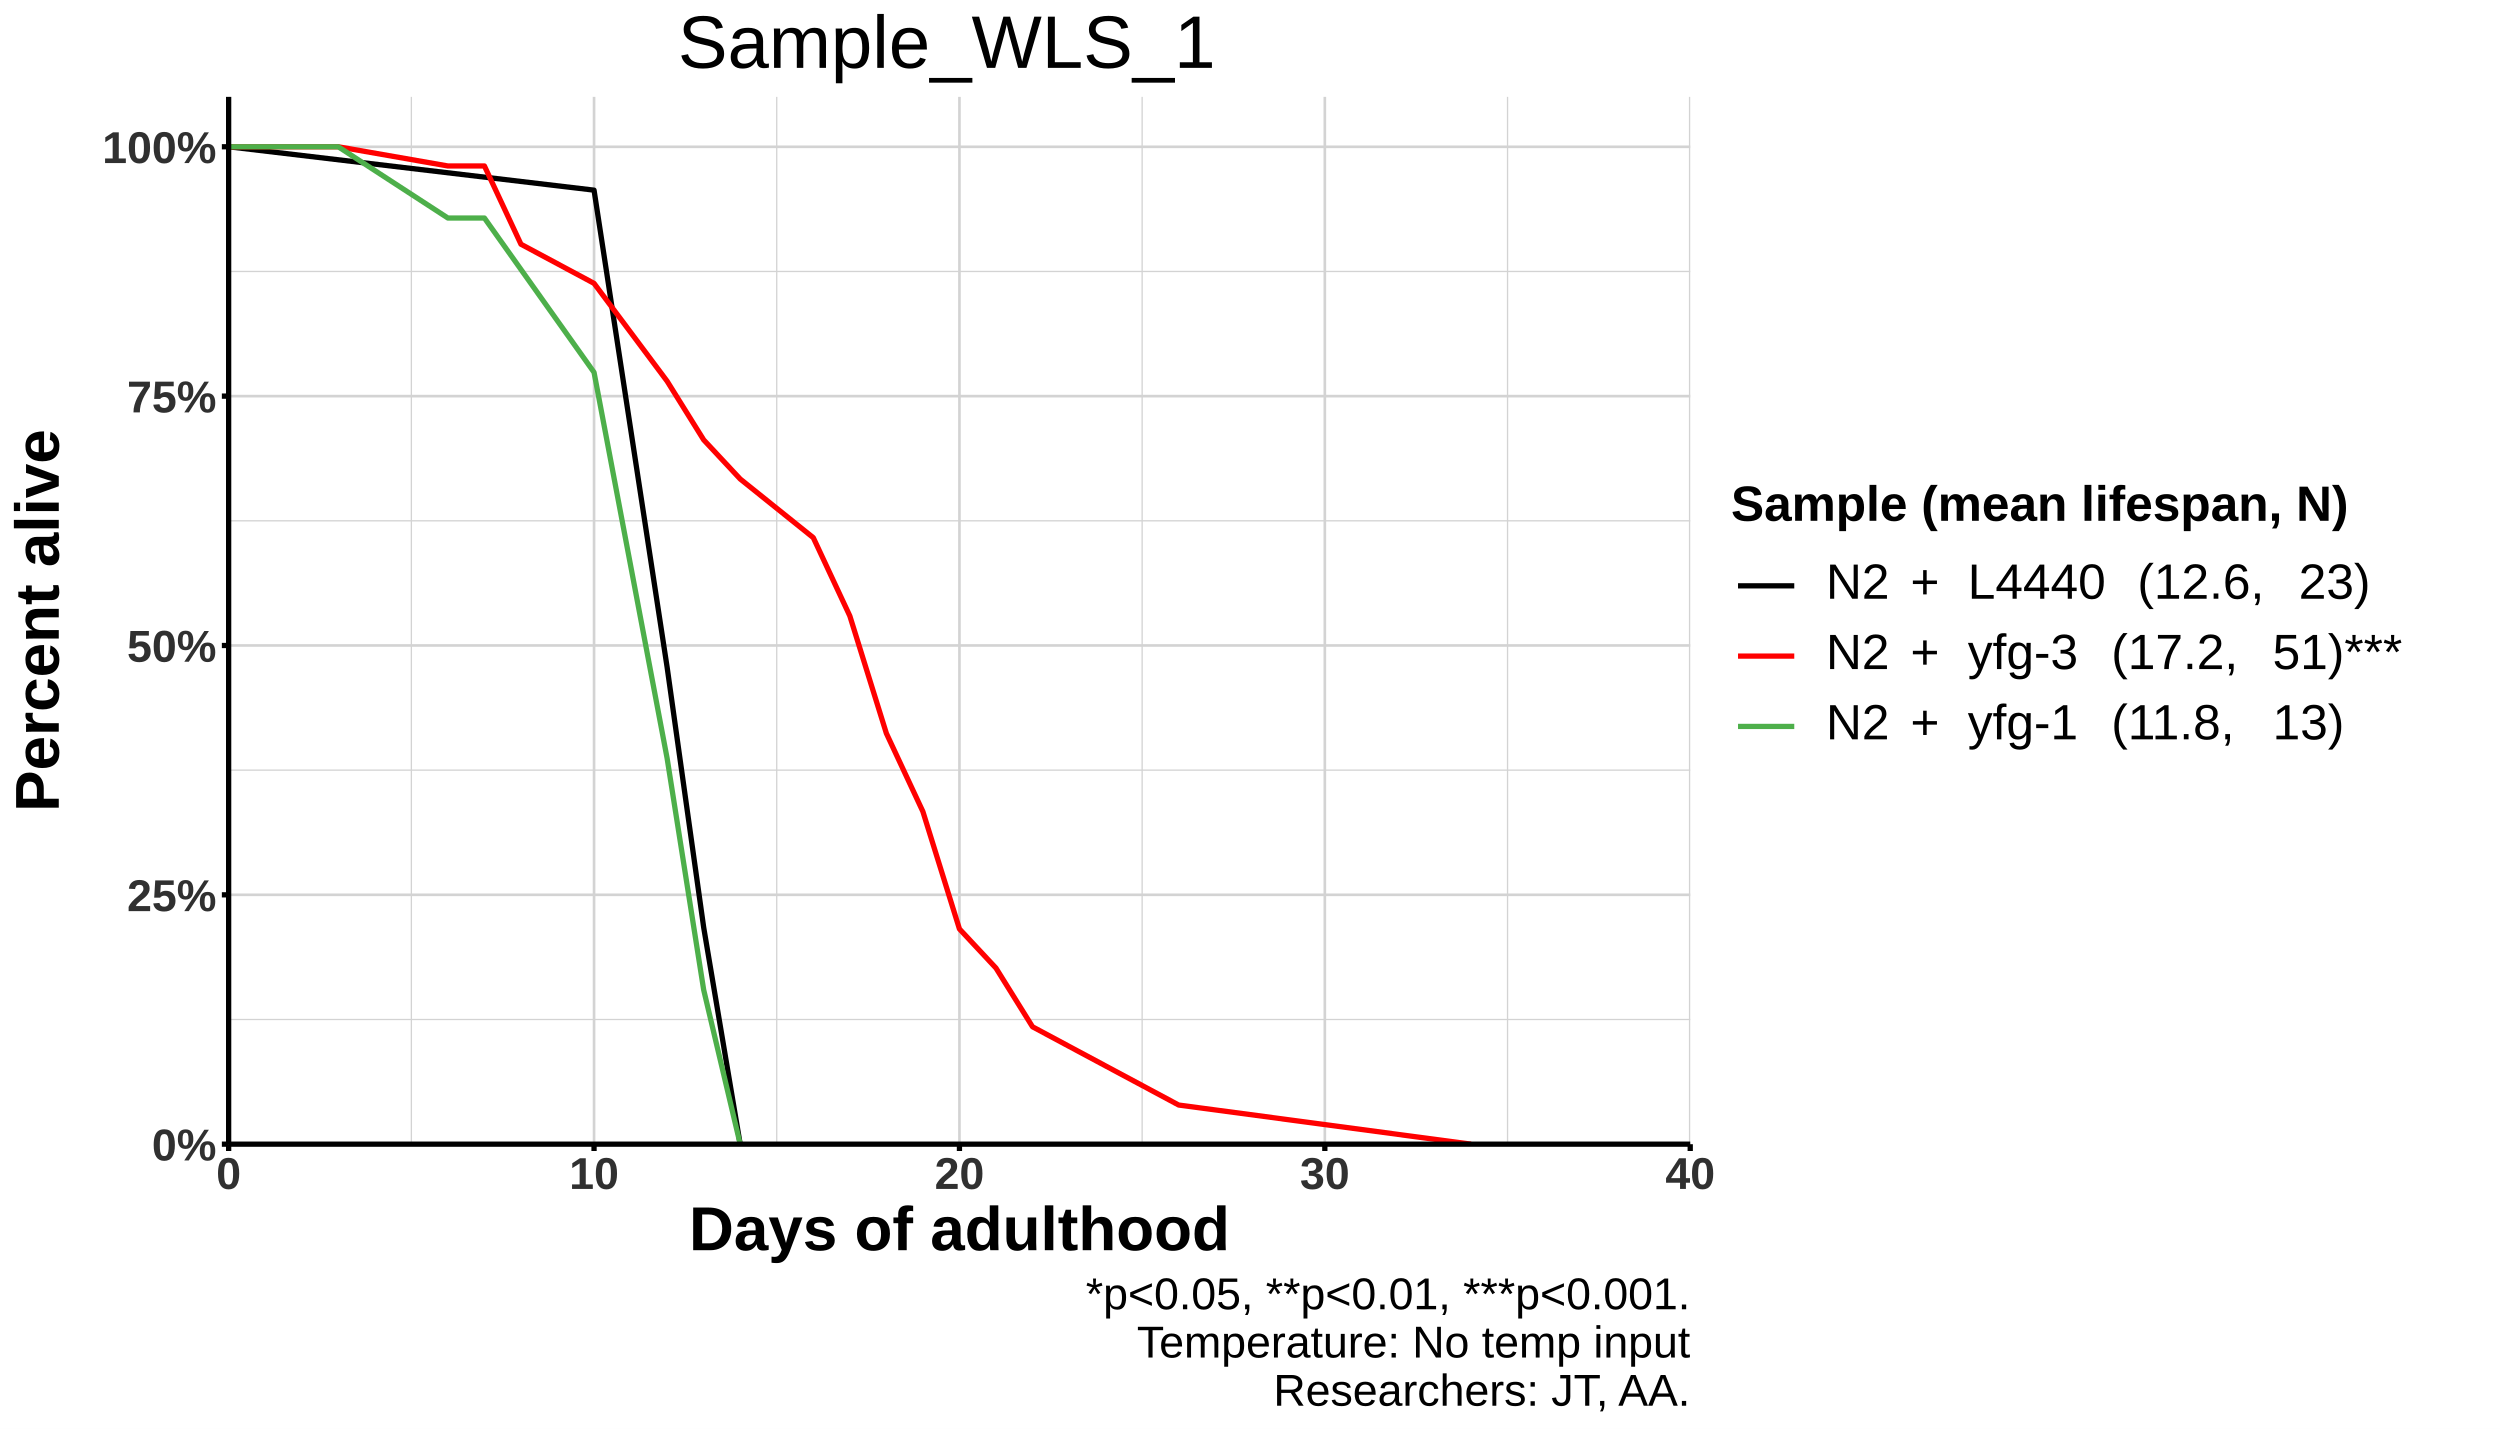
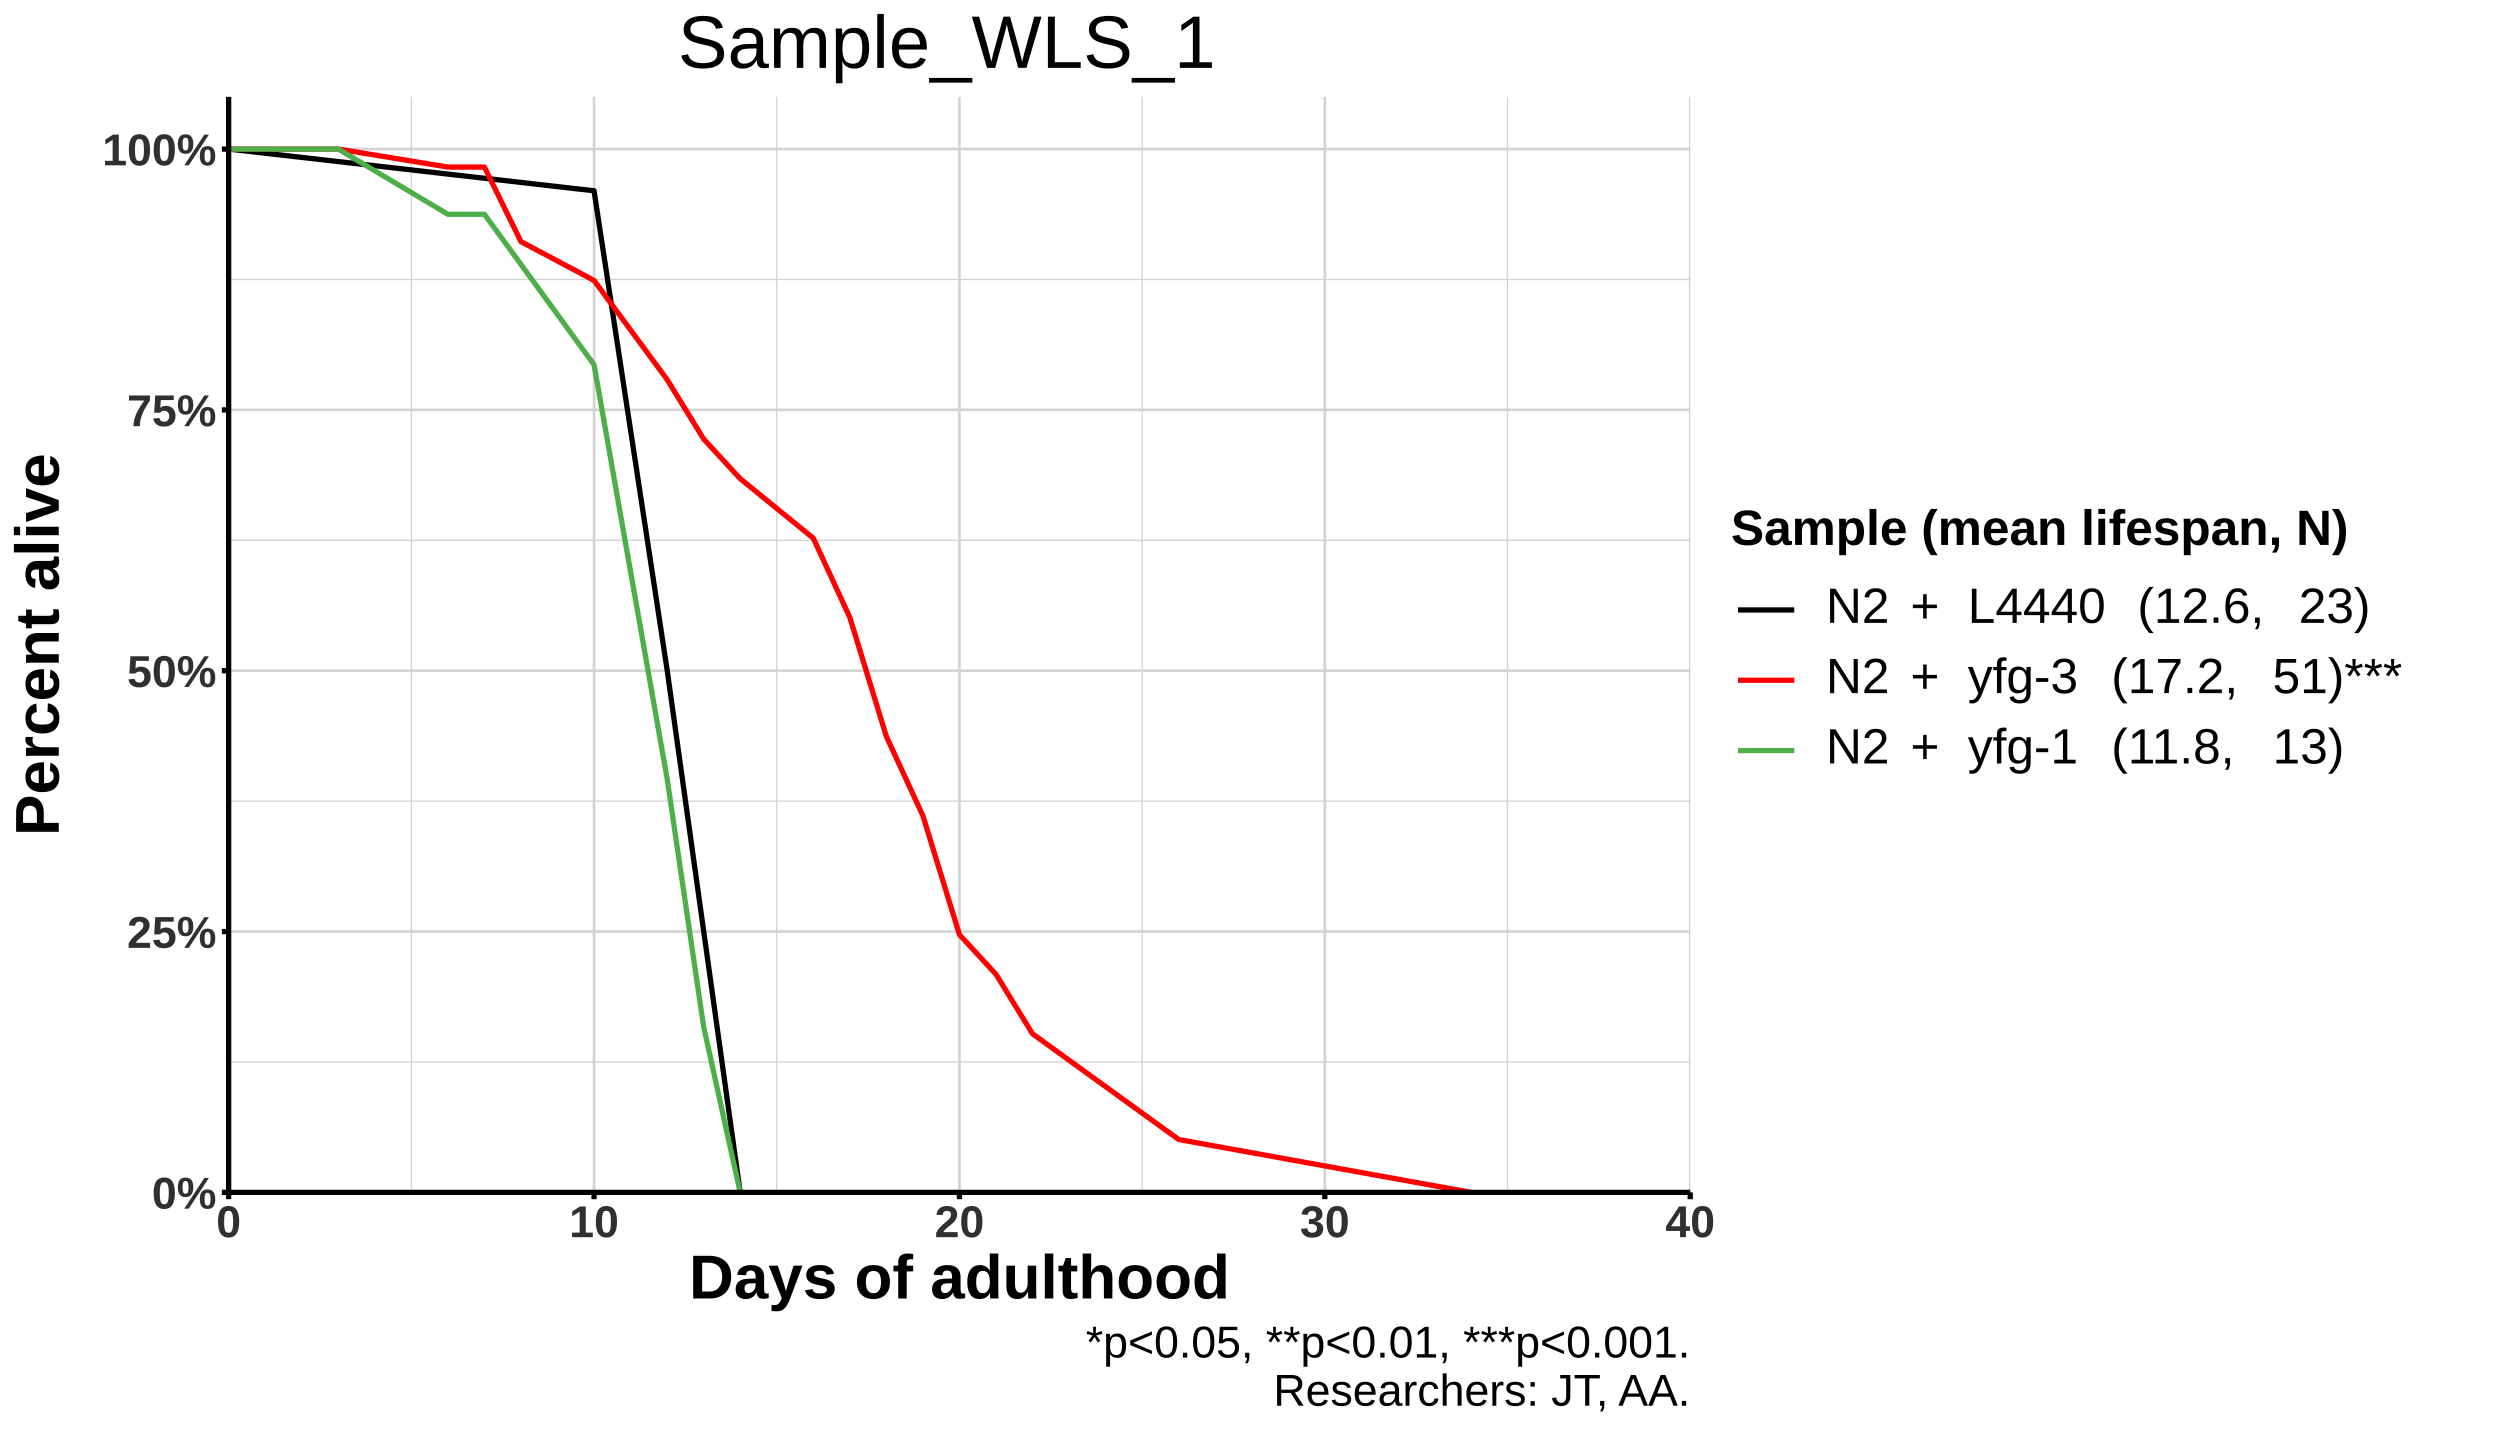
<svg xmlns="http://www.w3.org/2000/svg" class="svglite" width="1008.00pt" height="576.00pt" viewBox="0 0 1008.00 576.00">
  <defs>
    <style type="text/css">
    .svglite line, .svglite polyline, .svglite polygon, .svglite path, .svglite rect, .svglite circle {
      fill: none;
      stroke: #000000;
      stroke-linecap: round;
      stroke-linejoin: round;
      stroke-miterlimit: 10.00;
    }
    .svglite text {
      white-space: pre;
    }
  </style>
  </defs>
  <rect width="100%" height="100%" style="stroke: none; fill: #FFFFFF;" />
  <defs>
    <clipPath id="cpMC4wMHwxMDA4LjAwfDAuMDB8NTc2LjAw">
      <rect x="0.00" y="0.00" width="1008.00" height="576.00" />
    </clipPath>
  </defs>
  <g clip-path="url(#cpMC4wMHwxMDA4LjAwfDAuMDB8NTc2LjAw)">
    <rect x="0.00" y="0.00" width="1008.00" height="576.00" style="stroke-width: 1.07; stroke: #FFFFFF; fill: #FFFFFF;" />
  </g>
  <defs>
-     <clipPath id="cpOTIuMTl8NjgxLjUwfDM5LjA3fDQ2MS4zMw==">
-       <rect x="92.19" y="39.07" width="589.31" height="422.25" />
+     <clipPath id="cpOTIuMTl8NjgxLjUwfDM5LjA3fDQ4MC43Nw==">
+       <rect x="92.19" y="39.07" width="589.31" height="441.69" />
    </clipPath>
  </defs>
-   <g clip-path="url(#cpOTIuMTl8NjgxLjUwfDM5LjA3fDQ2MS4zMw==)">
-     <polyline points="92.19,411.06 681.50,411.06 " style="stroke-width: 0.53; stroke: #D3D3D3; stroke-linecap: butt;" />
-     <polyline points="92.19,310.52 681.50,310.52 " style="stroke-width: 0.53; stroke: #D3D3D3; stroke-linecap: butt;" />
-     <polyline points="92.19,209.99 681.50,209.99 " style="stroke-width: 0.53; stroke: #D3D3D3; stroke-linecap: butt;" />
-     <polyline points="92.19,109.45 681.50,109.45 " style="stroke-width: 0.53; stroke: #D3D3D3; stroke-linecap: butt;" />
-     <polyline points="165.86,461.33 165.86,39.07 " style="stroke-width: 0.53; stroke: #D3D3D3; stroke-linecap: butt;" />
-     <polyline points="313.18,461.33 313.18,39.07 " style="stroke-width: 0.53; stroke: #D3D3D3; stroke-linecap: butt;" />
-     <polyline points="460.51,461.33 460.51,39.07 " style="stroke-width: 0.53; stroke: #D3D3D3; stroke-linecap: butt;" />
-     <polyline points="607.84,461.33 607.84,39.07 " style="stroke-width: 0.53; stroke: #D3D3D3; stroke-linecap: butt;" />
-     <polyline points="92.19,461.33 681.50,461.33 " style="stroke-width: 1.07; stroke: #D3D3D3; stroke-linecap: butt;" />
-     <polyline points="92.19,360.79 681.50,360.79 " style="stroke-width: 1.07; stroke: #D3D3D3; stroke-linecap: butt;" />
-     <polyline points="92.19,260.26 681.50,260.26 " style="stroke-width: 1.07; stroke: #D3D3D3; stroke-linecap: butt;" />
-     <polyline points="92.19,159.72 681.50,159.72 " style="stroke-width: 1.07; stroke: #D3D3D3; stroke-linecap: butt;" />
-     <polyline points="92.19,59.18 681.50,59.18 " style="stroke-width: 1.07; stroke: #D3D3D3; stroke-linecap: butt;" />
-     <polyline points="92.19,461.33 92.19,39.07 " style="stroke-width: 1.07; stroke: #D3D3D3; stroke-linecap: butt;" />
-     <polyline points="239.52,461.33 239.52,39.07 " style="stroke-width: 1.07; stroke: #D3D3D3; stroke-linecap: butt;" />
-     <polyline points="386.85,461.33 386.85,39.07 " style="stroke-width: 1.07; stroke: #D3D3D3; stroke-linecap: butt;" />
-     <polyline points="534.17,461.33 534.17,39.07 " style="stroke-width: 1.07; stroke: #D3D3D3; stroke-linecap: butt;" />
-     <polyline points="681.50,461.33 681.50,39.07 " style="stroke-width: 1.07; stroke: #D3D3D3; stroke-linecap: butt;" />
-     <polyline points="92.19,59.18 239.52,76.67 268.98,269.00 283.72,373.91 298.45,461.33 " style="stroke-width: 2.13; stroke-linecap: butt;" />
-     <polyline points="92.19,59.18 136.39,59.18 180.59,66.92 195.32,66.92 210.05,98.47 239.52,114.25 268.98,153.69 283.72,177.35 298.45,193.13 327.92,216.79 342.65,248.35 357.38,295.68 372.11,327.23 386.85,374.56 401.58,390.33 416.31,414.00 431.04,421.89 445.78,429.78 460.51,437.66 475.24,445.55 593.10,461.33 " style="stroke-width: 2.13; stroke: #FF0000; stroke-linecap: butt;" />
-     <polyline points="92.19,59.18 136.39,59.18 180.59,87.91 195.32,87.91 239.52,150.14 268.98,305.74 283.72,399.09 298.45,461.33 " style="stroke-width: 2.13; stroke: #4DAF4A; stroke-linecap: butt;" />
+   <g clip-path="url(#cpOTIuMTl8NjgxLjUwfDM5LjA3fDQ4MC43Nw==)">
+     <polyline points="92.19,428.19 681.50,428.19 " style="stroke-width: 0.53; stroke: #D3D3D3; stroke-linecap: butt;" />
+     <polyline points="92.19,323.02 681.50,323.02 " style="stroke-width: 0.53; stroke: #D3D3D3; stroke-linecap: butt;" />
+     <polyline points="92.19,217.86 681.50,217.86 " style="stroke-width: 0.53; stroke: #D3D3D3; stroke-linecap: butt;" />
+     <polyline points="92.19,112.69 681.50,112.69 " style="stroke-width: 0.53; stroke: #D3D3D3; stroke-linecap: butt;" />
+     <polyline points="165.86,480.77 165.86,39.07 " style="stroke-width: 0.53; stroke: #D3D3D3; stroke-linecap: butt;" />
+     <polyline points="313.18,480.77 313.18,39.07 " style="stroke-width: 0.53; stroke: #D3D3D3; stroke-linecap: butt;" />
+     <polyline points="460.51,480.77 460.51,39.07 " style="stroke-width: 0.53; stroke: #D3D3D3; stroke-linecap: butt;" />
+     <polyline points="607.84,480.77 607.84,39.07 " style="stroke-width: 0.53; stroke: #D3D3D3; stroke-linecap: butt;" />
+     <polyline points="92.19,480.77 681.50,480.77 " style="stroke-width: 1.07; stroke: #D3D3D3; stroke-linecap: butt;" />
+     <polyline points="92.19,375.60 681.50,375.60 " style="stroke-width: 1.07; stroke: #D3D3D3; stroke-linecap: butt;" />
+     <polyline points="92.19,270.44 681.50,270.44 " style="stroke-width: 1.07; stroke: #D3D3D3; stroke-linecap: butt;" />
+     <polyline points="92.19,165.27 681.50,165.27 " style="stroke-width: 1.07; stroke: #D3D3D3; stroke-linecap: butt;" />
+     <polyline points="92.19,60.11 681.50,60.11 " style="stroke-width: 1.07; stroke: #D3D3D3; stroke-linecap: butt;" />
+     <polyline points="92.19,480.77 92.19,39.07 " style="stroke-width: 1.07; stroke: #D3D3D3; stroke-linecap: butt;" />
+     <polyline points="239.52,480.77 239.52,39.07 " style="stroke-width: 1.07; stroke: #D3D3D3; stroke-linecap: butt;" />
+     <polyline points="386.85,480.77 386.85,39.07 " style="stroke-width: 1.07; stroke: #D3D3D3; stroke-linecap: butt;" />
+     <polyline points="534.17,480.77 534.17,39.07 " style="stroke-width: 1.07; stroke: #D3D3D3; stroke-linecap: butt;" />
+     <polyline points="681.50,480.77 681.50,39.07 " style="stroke-width: 1.07; stroke: #D3D3D3; stroke-linecap: butt;" />
+     <polyline points="92.19,60.11 239.52,76.93 268.98,270.07 283.72,375.42 298.45,480.77 " style="stroke-width: 2.13; stroke-linecap: butt;" />
+     <polyline points="92.19,60.11 136.39,60.11 180.59,67.36 195.32,67.36 210.05,97.43 239.52,113.07 268.98,153.04 283.72,177.02 298.45,193.01 327.92,216.99 342.65,248.96 357.38,296.92 372.11,328.89 386.85,376.86 401.58,392.84 416.31,416.82 431.04,427.48 445.78,438.14 460.51,448.80 475.24,459.45 593.10,480.77 " style="stroke-width: 2.13; stroke: #FF0000; stroke-linecap: butt;" />
+     <polyline points="92.19,60.11 136.39,60.11 180.59,86.40 195.32,86.40 239.52,147.07 268.98,313.92 283.72,414.03 298.45,480.77 " style="stroke-width: 2.13; stroke: #4DAF4A; stroke-linecap: butt;" />
  </g>
  <g clip-path="url(#cpMC4wMHwxMDA4LjAwfDAuMDB8NTc2LjAw)">
-     <polyline points="92.19,461.33 92.19,39.07 " style="stroke-width: 2.13; stroke-linecap: butt;" />
-     <text x="87.26" y="467.89" text-anchor="end" style="font-size: 18.00px; font-weight: bold;fill: #303030; font-family: &quot;Arial&quot;;">0%</text>
-     <text x="87.26" y="367.36" text-anchor="end" style="font-size: 18.00px; font-weight: bold;fill: #303030; font-family: &quot;Arial&quot;;">25%</text>
-     <text x="87.26" y="266.82" text-anchor="end" style="font-size: 18.00px; font-weight: bold;fill: #303030; font-family: &quot;Arial&quot;;">50%</text>
-     <text x="87.26" y="166.28" text-anchor="end" style="font-size: 18.00px; font-weight: bold;fill: #303030; font-family: &quot;Arial&quot;;">75%</text>
-     <text x="87.26" y="65.75" text-anchor="end" style="font-size: 18.00px; font-weight: bold;fill: #303030; font-family: &quot;Arial&quot;;">100%</text>
-     <polyline points="89.45,461.33 92.19,461.33 " style="stroke-width: 2.13; stroke-linecap: butt;" />
-     <polyline points="89.45,360.79 92.19,360.79 " style="stroke-width: 2.13; stroke-linecap: butt;" />
-     <polyline points="89.45,260.26 92.19,260.26 " style="stroke-width: 2.13; stroke-linecap: butt;" />
-     <polyline points="89.45,159.72 92.19,159.72 " style="stroke-width: 2.13; stroke-linecap: butt;" />
-     <polyline points="89.45,59.18 92.19,59.18 " style="stroke-width: 2.13; stroke-linecap: butt;" />
-     <polyline points="92.19,461.33 681.50,461.33 " style="stroke-width: 2.13; stroke-linecap: butt;" />
-     <polyline points="92.19,464.07 92.19,461.33 " style="stroke-width: 2.13; stroke-linecap: butt;" />
-     <polyline points="239.52,464.07 239.52,461.33 " style="stroke-width: 2.13; stroke-linecap: butt;" />
-     <polyline points="386.85,464.07 386.85,461.33 " style="stroke-width: 2.13; stroke-linecap: butt;" />
-     <polyline points="534.17,464.07 534.17,461.33 " style="stroke-width: 2.13; stroke-linecap: butt;" />
-     <polyline points="681.50,464.07 681.50,461.33 " style="stroke-width: 2.13; stroke-linecap: butt;" />
-     <text x="92.19" y="479.39" text-anchor="middle" style="font-size: 18.00px; font-weight: bold;fill: #303030; font-family: &quot;Arial&quot;;">0</text>
-     <text x="239.52" y="479.39" text-anchor="middle" style="font-size: 18.00px; font-weight: bold;fill: #303030; font-family: &quot;Arial&quot;;">10</text>
-     <text x="386.85" y="479.39" text-anchor="middle" style="font-size: 18.00px; font-weight: bold;fill: #303030; font-family: &quot;Arial&quot;;">20</text>
-     <text x="534.17" y="479.39" text-anchor="middle" style="font-size: 18.00px; font-weight: bold;fill: #303030; font-family: &quot;Arial&quot;;">30</text>
-     <text x="681.50" y="479.39" text-anchor="middle" style="font-size: 18.00px; font-weight: bold;fill: #303030; font-family: &quot;Arial&quot;;">40</text>
-     <text x="386.85" y="504.09" text-anchor="middle" style="font-size: 25.00px; font-weight: bold; font-family: &quot;Arial&quot;;">Days of adulthood</text>
-     <text transform="translate(23.70,250.20) rotate(-90)" text-anchor="middle" style="font-size: 25.00px; font-weight: bold; font-family: &quot;Arial&quot;;">Percent alive</text>
-     <text x="697.94" y="209.99" style="font-size: 20.00px; font-weight: bold; font-family: &quot;Arial&quot;;">Sample (mean lifespan, N)</text>
-     <rect x="697.94" y="222.03" width="28.35" height="28.35" style="stroke-width: 1.07; stroke: none;" />
-     <line x1="700.77" y1="236.21" x2="723.45" y2="236.21" style="stroke-width: 2.13; stroke-linecap: butt;" />
-     <rect x="697.94" y="250.38" width="28.35" height="28.35" style="stroke-width: 1.07; stroke: none;" />
-     <line x1="700.77" y1="264.55" x2="723.45" y2="264.55" style="stroke-width: 2.13; stroke: #FF0000; stroke-linecap: butt;" />
-     <rect x="697.94" y="278.73" width="28.35" height="28.35" style="stroke-width: 1.07; stroke: none;" />
-     <line x1="700.77" y1="292.90" x2="723.45" y2="292.90" style="stroke-width: 2.13; stroke: #4DAF4A; stroke-linecap: butt;" />
-     <text x="736.25" y="241.42" style="font-size: 20.00px; font-family: &quot;Arial&quot;;">N2</text>
-     <text x="770.29" y="241.42" style="font-size: 20.00px; font-family: &quot;Arial&quot;;">+</text>
-     <text x="793.41" y="241.42" style="font-size: 20.00px; font-family: &quot;Arial&quot;;">L4440</text>
-     <text x="861.80" y="241.42" style="font-size: 20.00px; font-family: &quot;Arial&quot;;">(12.6,</text>
-     <text x="926.85" y="241.42" style="font-size: 20.00px; font-family: &quot;Arial&quot;;">23)</text>
-     <text x="736.25" y="269.76" style="font-size: 20.00px; font-family: &quot;Arial&quot;;">N2</text>
-     <text x="770.29" y="269.76" style="font-size: 20.00px; font-family: &quot;Arial&quot;;">+</text>
-     <text x="793.41" y="269.76" style="font-size: 20.00px; font-family: &quot;Arial&quot;;">yfg-3</text>
-     <text x="851.27" y="269.76" style="font-size: 20.00px; font-family: &quot;Arial&quot;;">(17.2,</text>
-     <text x="916.32" y="269.76" style="font-size: 20.00px; font-family: &quot;Arial&quot;;">51)***</text>
-     <text x="736.25" y="298.11" style="font-size: 20.00px; font-family: &quot;Arial&quot;;">N2</text>
-     <text x="770.29" y="298.11" style="font-size: 20.00px; font-family: &quot;Arial&quot;;">+</text>
-     <text x="793.41" y="298.11" style="font-size: 20.00px; font-family: &quot;Arial&quot;;">yfg-1</text>
-     <text x="851.27" y="298.11" style="font-size: 20.00px; font-family: &quot;Arial&quot;;">(11.8,</text>
-     <text x="916.32" y="298.11" style="font-size: 20.00px; font-family: &quot;Arial&quot;;">13)</text>
+     <polyline points="92.19,480.77 92.19,39.07 " style="stroke-width: 2.13; stroke-linecap: butt;" />
+     <text x="87.26" y="487.33" text-anchor="end" style="font-size: 18.00px; font-weight: bold;fill: #303030; font-family: &quot;Arial&quot;;">0%</text>
+     <text x="87.26" y="382.17" text-anchor="end" style="font-size: 18.00px; font-weight: bold;fill: #303030; font-family: &quot;Arial&quot;;">25%</text>
+     <text x="87.26" y="277.00" text-anchor="end" style="font-size: 18.00px; font-weight: bold;fill: #303030; font-family: &quot;Arial&quot;;">50%</text>
+     <text x="87.26" y="171.84" text-anchor="end" style="font-size: 18.00px; font-weight: bold;fill: #303030; font-family: &quot;Arial&quot;;">75%</text>
+     <text x="87.26" y="66.67" text-anchor="end" style="font-size: 18.00px; font-weight: bold;fill: #303030; font-family: &quot;Arial&quot;;">100%</text>
+     <polyline points="89.45,480.77 92.19,480.77 " style="stroke-width: 2.13; stroke-linecap: butt;" />
+     <polyline points="89.45,375.60 92.19,375.60 " style="stroke-width: 2.13; stroke-linecap: butt;" />
+     <polyline points="89.45,270.44 92.19,270.44 " style="stroke-width: 2.13; stroke-linecap: butt;" />
+     <polyline points="89.45,165.27 92.19,165.27 " style="stroke-width: 2.13; stroke-linecap: butt;" />
+     <polyline points="89.45,60.11 92.19,60.11 " style="stroke-width: 2.13; stroke-linecap: butt;" />
+     <polyline points="92.19,480.77 681.50,480.77 " style="stroke-width: 2.13; stroke-linecap: butt;" />
+     <polyline points="92.19,483.51 92.19,480.77 " style="stroke-width: 2.13; stroke-linecap: butt;" />
+     <polyline points="239.52,483.51 239.52,480.77 " style="stroke-width: 2.13; stroke-linecap: butt;" />
+     <polyline points="386.85,483.51 386.85,480.77 " style="stroke-width: 2.13; stroke-linecap: butt;" />
+     <polyline points="534.17,483.51 534.17,480.77 " style="stroke-width: 2.13; stroke-linecap: butt;" />
+     <polyline points="681.50,483.51 681.50,480.77 " style="stroke-width: 2.13; stroke-linecap: butt;" />
+     <text x="92.19" y="498.83" text-anchor="middle" style="font-size: 18.00px; font-weight: bold;fill: #303030; font-family: &quot;Arial&quot;;">0</text>
+     <text x="239.52" y="498.83" text-anchor="middle" style="font-size: 18.00px; font-weight: bold;fill: #303030; font-family: &quot;Arial&quot;;">10</text>
+     <text x="386.85" y="498.83" text-anchor="middle" style="font-size: 18.00px; font-weight: bold;fill: #303030; font-family: &quot;Arial&quot;;">20</text>
+     <text x="534.17" y="498.83" text-anchor="middle" style="font-size: 18.00px; font-weight: bold;fill: #303030; font-family: &quot;Arial&quot;;">30</text>
+     <text x="681.50" y="498.83" text-anchor="middle" style="font-size: 18.00px; font-weight: bold;fill: #303030; font-family: &quot;Arial&quot;;">40</text>
+     <text x="386.85" y="523.53" text-anchor="middle" style="font-size: 25.00px; font-weight: bold; font-family: &quot;Arial&quot;;">Days of adulthood</text>
+     <text transform="translate(23.70,259.92) rotate(-90)" text-anchor="middle" style="font-size: 25.00px; font-weight: bold; font-family: &quot;Arial&quot;;">Percent alive</text>
+     <text x="697.94" y="219.71" style="font-size: 20.00px; font-weight: bold; font-family: &quot;Arial&quot;;">Sample (mean lifespan, N)</text>
+     <rect x="697.94" y="231.75" width="28.35" height="28.35" style="stroke-width: 1.07; stroke: none;" />
+     <line x1="700.77" y1="245.93" x2="723.45" y2="245.93" style="stroke-width: 2.13; stroke-linecap: butt;" />
+     <rect x="697.94" y="260.10" width="28.35" height="28.35" style="stroke-width: 1.07; stroke: none;" />
+     <line x1="700.77" y1="274.27" x2="723.45" y2="274.27" style="stroke-width: 2.13; stroke: #FF0000; stroke-linecap: butt;" />
+     <rect x="697.94" y="288.45" width="28.35" height="28.35" style="stroke-width: 1.07; stroke: none;" />
+     <line x1="700.77" y1="302.62" x2="723.45" y2="302.62" style="stroke-width: 2.13; stroke: #4DAF4A; stroke-linecap: butt;" />
+     <text x="736.25" y="251.14" style="font-size: 20.00px; font-family: &quot;Arial&quot;;">N2</text>
+     <text x="770.29" y="251.14" style="font-size: 20.00px; font-family: &quot;Arial&quot;;">+</text>
+     <text x="793.41" y="251.14" style="font-size: 20.00px; font-family: &quot;Arial&quot;;">L4440</text>
+     <text x="861.80" y="251.14" style="font-size: 20.00px; font-family: &quot;Arial&quot;;">(12.6,</text>
+     <text x="926.85" y="251.14" style="font-size: 20.00px; font-family: &quot;Arial&quot;;">23)</text>
+     <text x="736.25" y="279.48" style="font-size: 20.00px; font-family: &quot;Arial&quot;;">N2</text>
+     <text x="770.29" y="279.48" style="font-size: 20.00px; font-family: &quot;Arial&quot;;">+</text>
+     <text x="793.41" y="279.48" style="font-size: 20.00px; font-family: &quot;Arial&quot;;">yfg-3</text>
+     <text x="851.27" y="279.48" style="font-size: 20.00px; font-family: &quot;Arial&quot;;">(17.2,</text>
+     <text x="916.32" y="279.48" style="font-size: 20.00px; font-family: &quot;Arial&quot;;">51)***</text>
+     <text x="736.25" y="307.83" style="font-size: 20.00px; font-family: &quot;Arial&quot;;">N2</text>
+     <text x="770.29" y="307.83" style="font-size: 20.00px; font-family: &quot;Arial&quot;;">+</text>
+     <text x="793.41" y="307.83" style="font-size: 20.00px; font-family: &quot;Arial&quot;;">yfg-1</text>
+     <text x="851.27" y="307.83" style="font-size: 20.00px; font-family: &quot;Arial&quot;;">(11.8,</text>
+     <text x="916.32" y="307.83" style="font-size: 20.00px; font-family: &quot;Arial&quot;;">13)</text>
    <text x="273.33" y="27.35" style="font-size: 30.00px; font-family: &quot;Arial&quot;;">Sample_WLS_1</text>
-     <text x="681.50" y="527.90" text-anchor="end" style="font-size: 18.00px; font-family: &quot;Arial&quot;;">*p&lt;0.05, **p&lt;0.01, ***p&lt;0.001.</text>
-     <text x="681.50" y="547.34" text-anchor="end" style="font-size: 18.00px; font-family: &quot;Arial&quot;;">Temperature: No temp input</text>
+     <text x="681.50" y="547.34" text-anchor="end" style="font-size: 18.00px; font-family: &quot;Arial&quot;;">*p&lt;0.05, **p&lt;0.01, ***p&lt;0.001.</text>
    <text x="681.50" y="566.78" text-anchor="end" style="font-size: 18.00px; font-family: &quot;Arial&quot;;">Researchers: JT, AA.</text>
  </g>
</svg>
